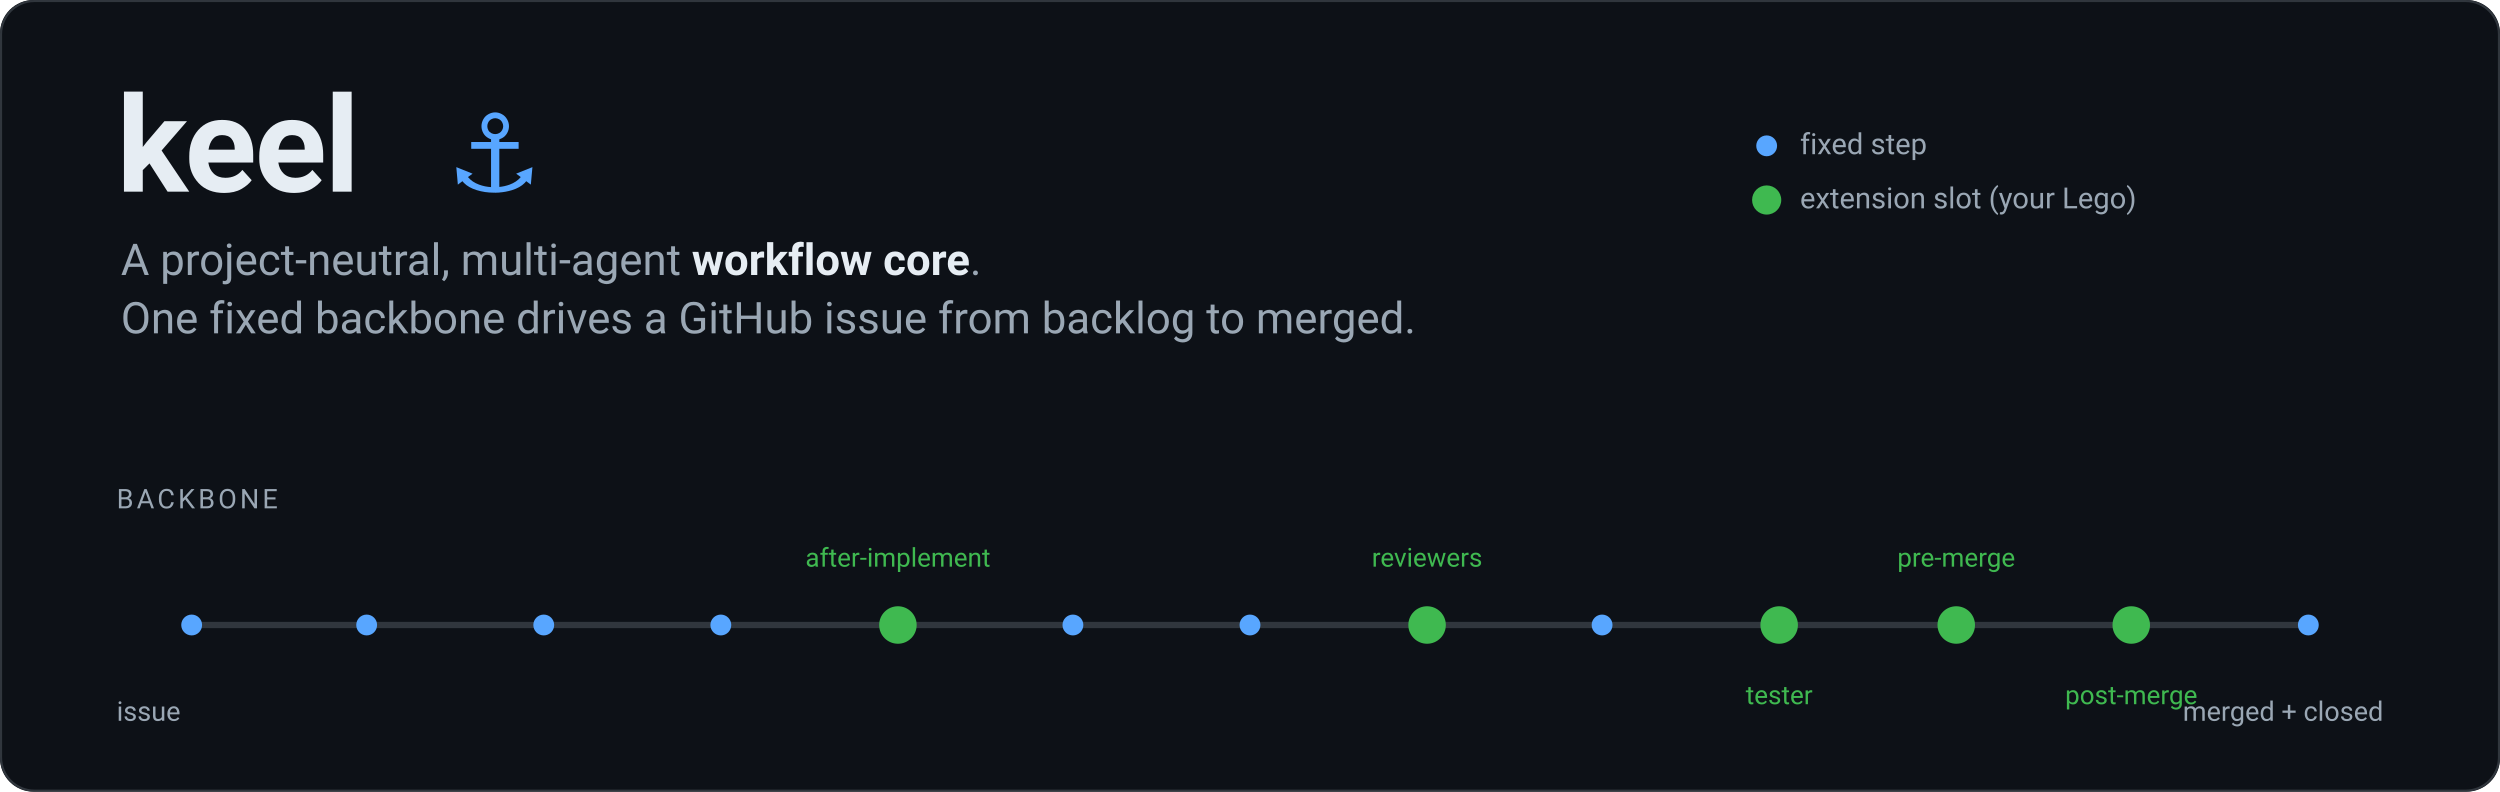
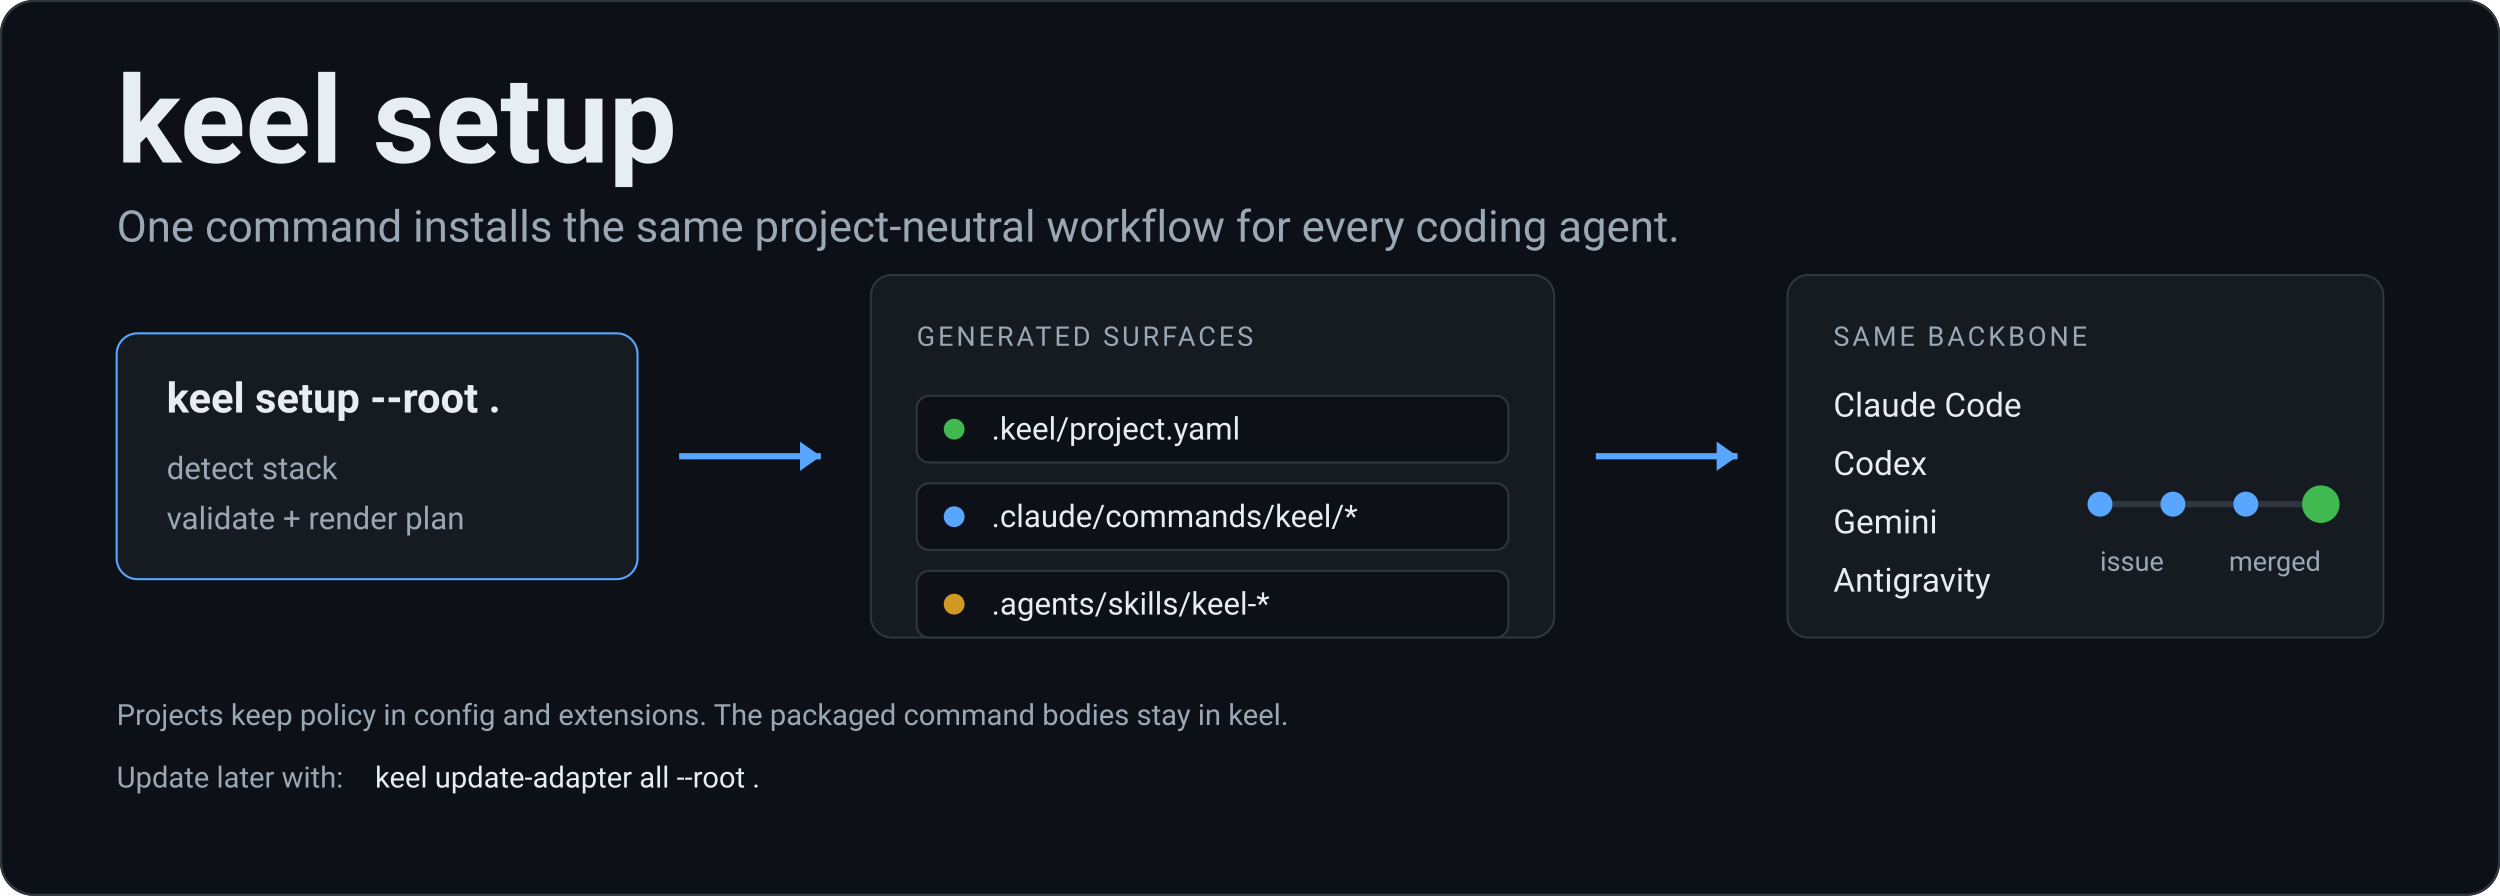
- <svg xmlns="http://www.w3.org/2000/svg" viewBox="0 0 1200 380" width="1200" height="380" font-family="-apple-system,BlinkMacSystemFont,Segoe UI,Roboto,Helvetica,Arial,sans-serif" role="img" aria-label="keel — a fixed backbone that drives a GitHub issue from backlog to merged">
-   <rect width="1200" height="380" rx="16" fill="#0d1117" />
-   <rect x="0.5" y="0.5" width="1199" height="379" rx="16" fill="none" stroke="#30363d" />
-   <text x="56" y="92" font-size="64" font-weight="700" fill="#e6edf3" letter-spacing="-1">keel</text>
-   <text x="214" y="92" font-size="52" fill="#58a6ff">⚓</text>
-   <text x="58" y="132" font-size="21" fill="#9aa7b4">A project-neutral, multi-agent <tspan fill="#e6edf3" font-weight="600">workflow core</tspan>.</text>
-   <text x="58" y="160" font-size="21" fill="#9aa7b4">One fixed backbone drives a GitHub issue from backlog to merged.</text>
-   <g>
-     <text x="56" y="244" font-size="13" fill="#9aa7b4" letter-spacing="1.5">BACKBONE</text>
-     <line x1="92" y1="300" x2="1108" y2="300" stroke="#30363d" stroke-width="3" />
-     <text x="56" y="346" font-size="13" fill="#9aa7b4">issue</text>
-     <text x="1144" y="346" font-size="13" fill="#9aa7b4" text-anchor="end">merged + closed</text>
-     <g fill="#58a6ff">
-       <circle cx="92" cy="300" r="5" />
-       <circle cx="176" cy="300" r="5" />
-       <circle cx="261" cy="300" r="5" />
-       <circle cx="346" cy="300" r="5" />
-       <circle cx="515" cy="300" r="5" />
-       <circle cx="600" cy="300" r="5" />
-       <circle cx="769" cy="300" r="5" />
-       <circle cx="1108" cy="300" r="5" />
+ <svg xmlns="http://www.w3.org/2000/svg" viewBox="0 0 1200 430" width="1200" height="430" font-family="-apple-system,BlinkMacSystemFont,Segoe UI,Roboto,Helvetica,Arial,sans-serif" role="img" aria-label="keel setup installs project config, Claude commands, and shared skills so every agent runs the same workflow backbone">
+   <rect width="1200" height="430" rx="16" fill="#0d1117" />
+   <rect x="0.5" y="0.5" width="1199" height="429" rx="16" fill="none" stroke="#30363d" />
+   <text x="56" y="78" font-size="58" font-weight="700" fill="#e6edf3">keel setup</text>
+   <text x="56" y="116" font-size="21" fill="#9aa7b4">One command installs the same project-neutral workflow for every coding agent.</text>
+   <g transform="translate(56,160)">
+     <rect width="250" height="118" rx="10" fill="#161b22" stroke="#58a6ff" />
+     <text x="24" y="38" font-size="20" font-weight="700" fill="#e6edf3">keel setup --root .</text>
+     <text x="24" y="70" font-size="15" fill="#9aa7b4">detect stack</text>
+     <text x="24" y="94" font-size="15" fill="#9aa7b4">validate + render plan</text>
+   </g>
+   <path d="M326 219 H394" stroke="#58a6ff" stroke-width="3" fill="none" />
+   <path d="M394 219 l-10 -7 v14 z" fill="#58a6ff" />
+   <g transform="translate(418,132)">
+     <rect width="328" height="174" rx="10" fill="#161b22" stroke="#30363d" />
+     <text x="22" y="34" font-size="13" letter-spacing="1.4" fill="#9aa7b4">GENERATED SURFACES</text>
+     <g transform="translate(22,58)">
+       <rect width="284" height="32" rx="6" fill="#0d1117" stroke="#30363d" />
+       <circle cx="18" cy="16" r="5" fill="#3fb950" />
+       <text x="36" y="21" font-size="15" fill="#e6edf3">.keel/project.yaml</text>
    </g>
-     <g>
-       <circle cx="431" cy="300" r="9" fill="#3fb950" />
-       <text x="431" y="272" font-size="12.5" fill="#3fb950" text-anchor="middle">after-implement</text>
-       <circle cx="685" cy="300" r="9" fill="#3fb950" />
-       <text x="685" y="272" font-size="12.5" fill="#3fb950" text-anchor="middle">reviewers</text>
-       <circle cx="854" cy="300" r="9" fill="#3fb950" />
-       <text x="854" y="338" font-size="12.5" fill="#3fb950" text-anchor="middle">tester</text>
-       <circle cx="939" cy="300" r="9" fill="#3fb950" />
-       <text x="939" y="272" font-size="12.5" fill="#3fb950" text-anchor="middle">pre-merge</text>
-       <circle cx="1023" cy="300" r="9" fill="#3fb950" />
-       <text x="1023" y="338" font-size="12.5" fill="#3fb950" text-anchor="middle">post-merge</text>
+     <g transform="translate(22,100)">
+       <rect width="284" height="32" rx="6" fill="#0d1117" stroke="#30363d" />
+       <circle cx="18" cy="16" r="5" fill="#58a6ff" />
+       <text x="36" y="21" font-size="15" fill="#e6edf3">.claude/commands/keel/*</text>
+     </g>
+     <g transform="translate(22,142)">
+       <rect width="284" height="32" rx="6" fill="#0d1117" stroke="#30363d" />
+       <circle cx="18" cy="16" r="5" fill="#d29922" />
+       <text x="36" y="21" font-size="15" fill="#e6edf3">.agents/skills/keel-*</text>
    </g>
  </g>
-   <g transform="translate(840,70)">
-     <circle cx="8" cy="0" r="5" fill="#58a6ff" />
-     <text x="24" y="4" font-size="14" fill="#9aa7b4">fixed step</text>
-     <circle cx="8" cy="26" r="7" fill="#3fb950" />
-     <text x="24" y="30" font-size="14" fill="#9aa7b4">extension slot (your Lego)</text>
+   <path d="M766 219 H834" stroke="#58a6ff" stroke-width="3" fill="none" />
+   <path d="M834 219 l-10 -7 v14 z" fill="#58a6ff" />
+   <g transform="translate(858,132)">
+     <rect width="286" height="174" rx="10" fill="#161b22" stroke="#30363d" />
+     <text x="22" y="34" font-size="13" letter-spacing="1.4" fill="#9aa7b4">SAME BACKBONE</text>
+     <text x="22" y="68" font-size="16" fill="#e6edf3">Claude Code</text>
+     <text x="22" y="96" font-size="16" fill="#e6edf3">Codex</text>
+     <text x="22" y="124" font-size="16" fill="#e6edf3">Gemini</text>
+     <text x="22" y="152" font-size="16" fill="#e6edf3">Antigravity</text>
+     <line x1="150" y1="110" x2="256" y2="110" stroke="#30363d" stroke-width="3" />
+     <circle cx="150" cy="110" r="6" fill="#58a6ff" />
+     <circle cx="185" cy="110" r="6" fill="#58a6ff" />
+     <circle cx="220" cy="110" r="6" fill="#58a6ff" />
+     <circle cx="256" cy="110" r="9" fill="#3fb950" />
+     <text x="150" y="142" font-size="13" fill="#9aa7b4">issue</text>
+     <text x="256" y="142" font-size="13" fill="#9aa7b4" text-anchor="end">merged</text>
+   </g>
+   <g transform="translate(56,348)">
+     <text x="0" y="0" font-size="14" fill="#9aa7b4">Projects keep policy in config and extensions. The packaged command bodies stay in keel.</text>
+     <text x="0" y="30" font-size="14" fill="#9aa7b4">Update later with: </text>
+     <text x="124" y="30" font-size="14" fill="#e6edf3">keel update-adapter all --root .</text>
  </g>
</svg>
